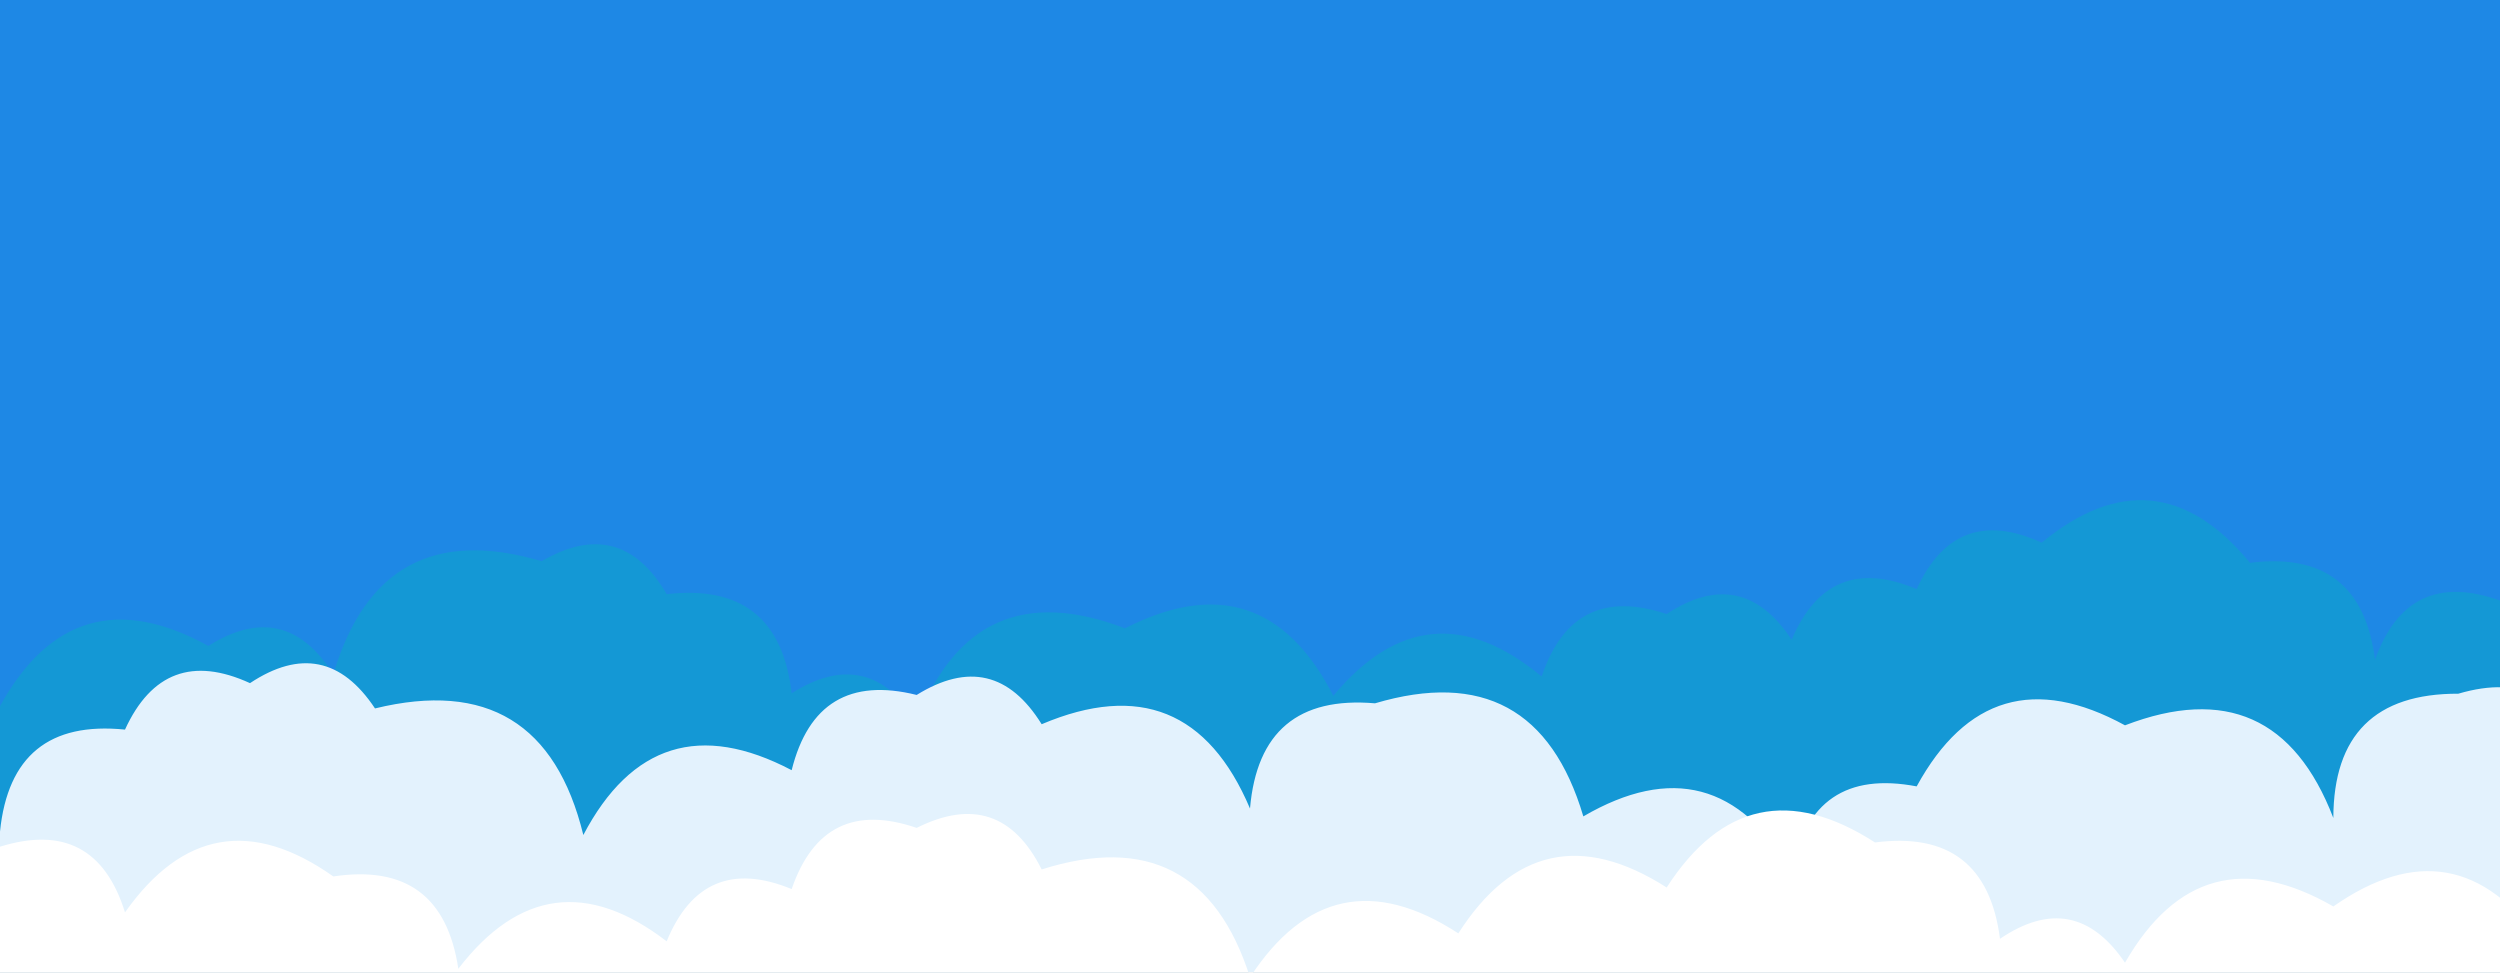
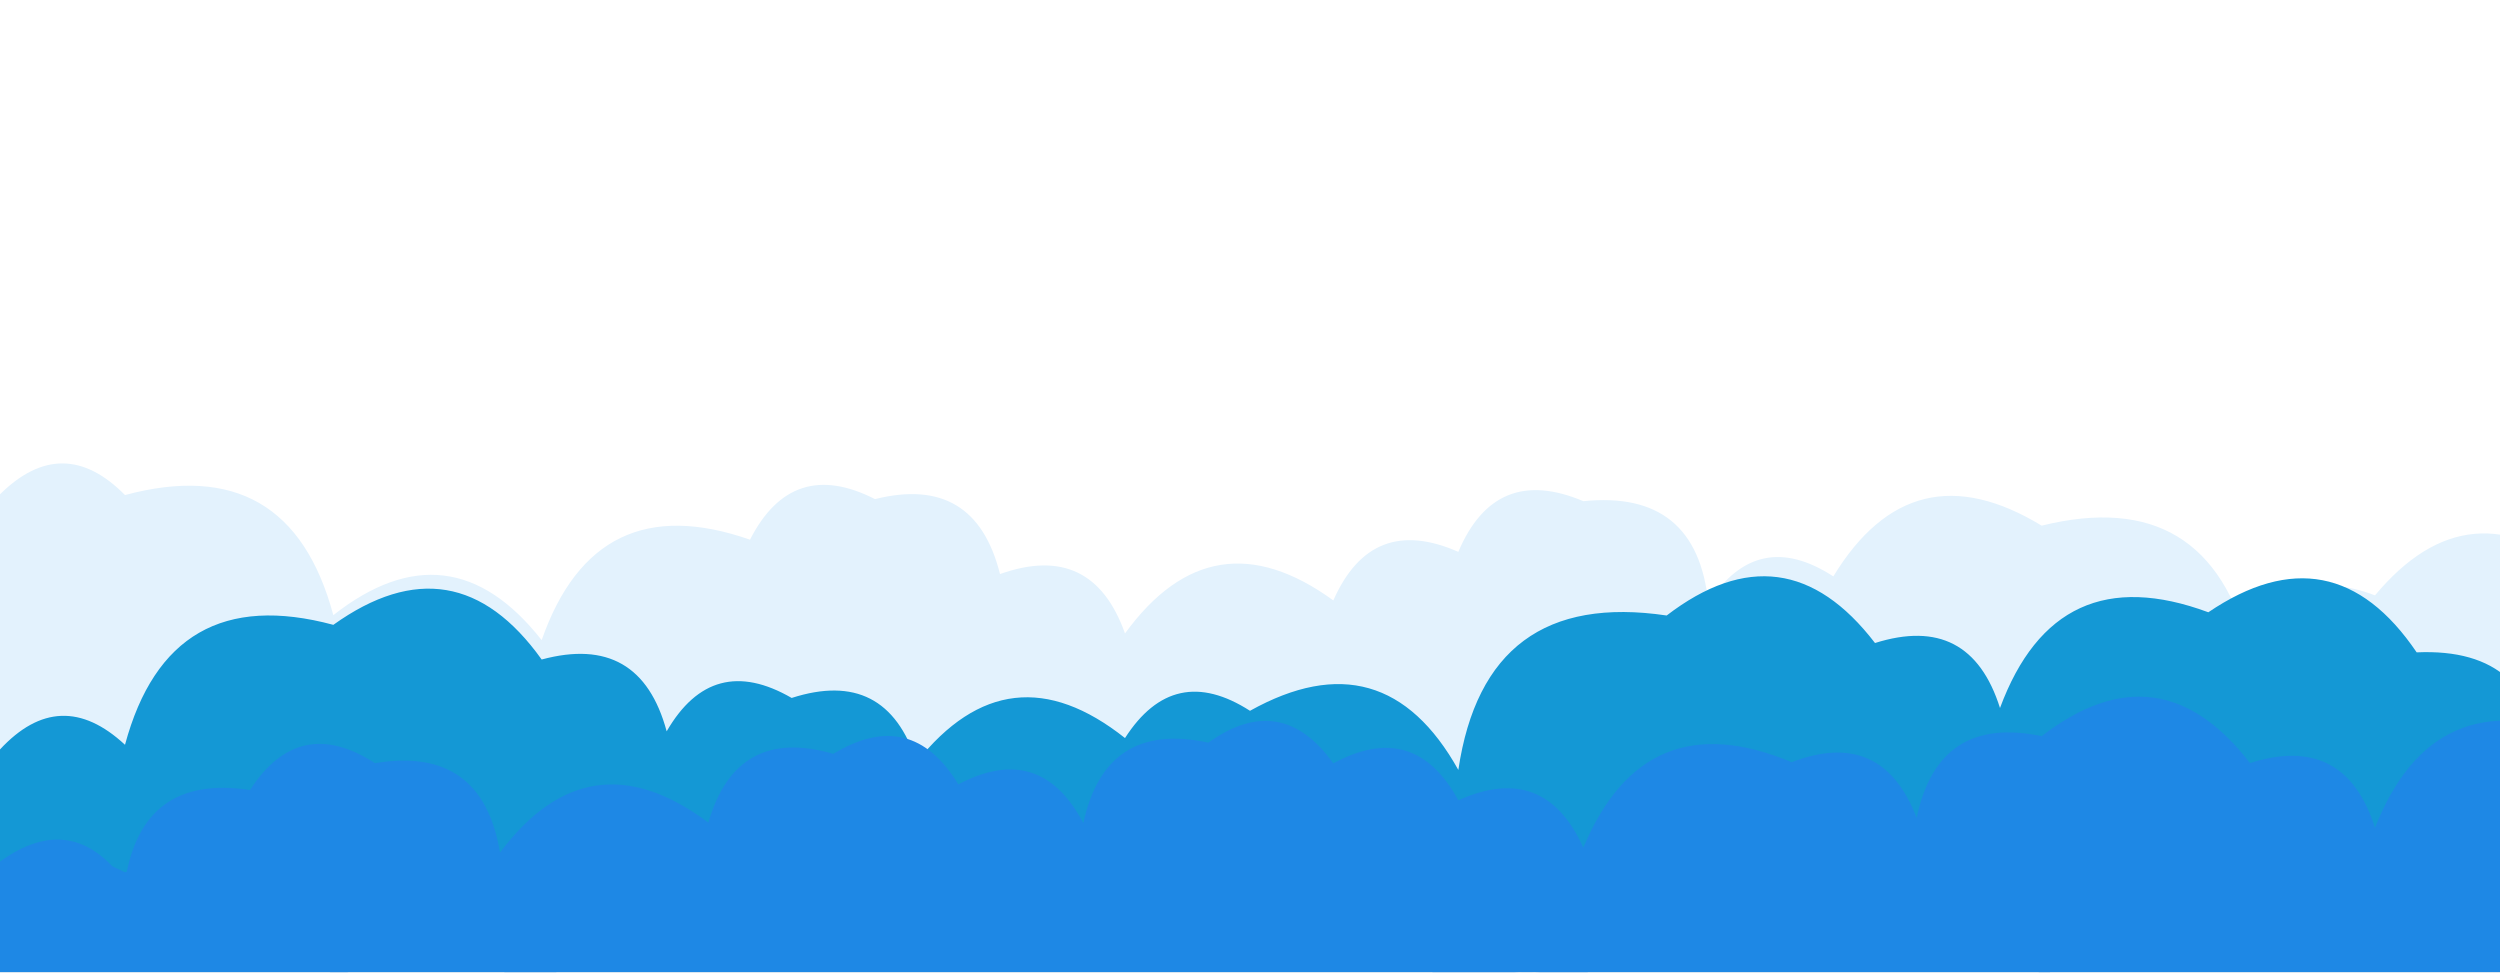
<svg xmlns="http://www.w3.org/2000/svg" version="1.1" width="1440" height="560" preserveAspectRatio="none" viewBox="0 0 1440 560">
-   <g mask="url(&quot;#SvgjsMask1021&quot;)" fill="none">
-     <rect width="1440" height="560" x="0" y="0" fill="rgba(30, 136, 229, 1)" />
-     <path d="M1512 560L0 560 L0 406.72Q42.67 329.39, 120 372.06Q164.18 344.24, 192 388.42Q219.42 295.84, 312 323.25Q357.49 296.74, 384 342.23Q448.55 334.78, 456 399.33Q500.05 371.38, 528 415.42Q561.25 328.67, 648 361.92Q727.43 321.36, 768 400.79Q822.45 335.24, 888 389.68Q906 335.69, 960 353.69Q1003.4 325.1, 1032 368.5Q1053.42 317.92, 1104 339.34Q1126.62 289.96, 1176 312.58Q1241.8 258.38, 1296 324.18Q1359.94 316.12, 1368 380.06Q1386.92 326.98, 1440 345.9Q1454.8 288.69, 1512 303.49z" fill="rgba(20, 152, 213, 1)" />
-     <path d="M1488 560L0 560 L0 478.96Q6.65 413.61, 72 420.25Q94.62 370.87, 144 393.49Q187.28 364.77, 216 408.06Q312.45 384.51, 336 480.96Q377.33 402.29, 456 443.63Q470.33 385.96, 528 400.29Q572.43 372.72, 600 417.15Q684.28 381.43, 720 465.71Q725.7 399.41, 792 405.11Q884.57 377.68, 912 470.24Q987.82 426.06, 1032 501.87Q1043.55 441.41, 1104 452.96Q1146.41 375.38, 1224 417.79Q1310.68 384.47, 1344 471.15Q1344.21 399.36, 1416 399.57Q1471.63 383.19, 1488 438.82z" fill="rgba(227, 242, 253, 1)" />
-     <path d="M1464 560L0 560 L0 487.7Q54.92 470.62, 72 525.53Q121.65 455.18, 192 504.83Q254.59 495.42, 264 558.01Q316.1 490.11, 384 542.2Q404.95 491.15, 456 512.1Q474.38 458.49, 528 476.87Q575.97 452.84, 600 500.8Q691.07 471.88, 720 562.95Q767.34 490.29, 840 537.62Q886.79 464.41, 960 511.2Q1007.03 438.23, 1080 485.25Q1143.75 477, 1152 540.75Q1194.88 511.63, 1224 554.51Q1267.81 478.32, 1344 522.12Q1414.59 472.71, 1464 543.3z" fill="rgba(255, 255, 255, 1)" />
+   <g mask="url(&quot;#SvgjsMask1011&quot;)" fill="none">
+     <rect width="1440" height="560" x="0" y="0" fill="rgba(255, 255, 255, 1)" />
+     <path d="M1488 560L0 560 L0 284.72Q36.21 248.94, 72 285.15Q166.59 259.74, 192 354.33Q259.19 301.52, 312 368.72Q343.07 279.79, 432 310.86Q456.31 263.18, 504 287.49Q561.59 273.08, 576 330.66Q629.11 311.76, 648 364.87Q698.49 295.36, 768 345.85Q790.01 295.86, 840 317.87Q861.4 267.27, 912 288.68Q977.32 282, 984 347.32Q1012.34 303.66, 1056 332.01Q1101.38 257.39, 1176 302.78Q1272.2 278.98, 1296 375.18Q1315.88 323.06, 1368 342.93Q1422.57 277.5, 1488 332.06z" fill="rgba(227, 242, 253, 1)" />
+     <path d="M1464 560L0 560 L0 431.68Q34.66 394.34, 72 429Q97.46 334.46, 192 359.91Q261.98 309.89, 312 379.88Q368.69 364.56, 384 421.25Q410.38 375.63, 456 402.02Q510.46 384.48, 528 438.94Q581.09 372.03, 648 425.12Q676.15 381.27, 720 409.42Q797.03 366.45, 840 443.48Q855.52 339, 960 354.53Q1027.92 302.45, 1080 370.38Q1134.71 353.1, 1152 407.81Q1184.43 320.24, 1272 352.67Q1343.55 304.22, 1392 375.76Q1460.95 372.71, 1464 441.66z" fill="rgba(20, 152, 213, 1)" />
+     <path d="M1488 560L0 560 L0 496.29Q41.77 466.06, 72 507.83Q81.62 445.45, 144 455.07Q172.25 411.32, 216 439.57Q277.77 429.34, 288 491.1Q339.36 422.46, 408 473.82Q424.2 418.02, 480 434.22Q524.78 407, 552 451.78Q599.16 426.94, 624 474.1Q636.83 414.94, 696 427.77Q737.97 397.74, 768 439.71Q814.63 414.34, 840 460.97Q889.65 438.62, 912 488.27Q947.38 403.64, 1032 439.02Q1084.03 419.05, 1104 471.09Q1116.47 411.56, 1176 424.03Q1243.75 371.78, 1296 439.53Q1350.64 422.17, 1368 476.82Q1401.89 390.71, 1488 424.6z" fill="rgba(30, 136, 229, 1)" />
+     <path d="M1488 560L0 560 L0 525.3Q24.59 477.88, 72 502.47Q163.89 474.37, 192 566.26Q260.37 514.63, 312 583Q325.75 524.75, 384 538.5Q436.43 470.93, 504 523.37Q555.51 454.88, 624 506.4Q677.7 488.1, 696 541.79Q737.62 511.41, 768 553.03Q820.05 533.08, 840 585.13Q869.25 542.38, 912 571.64Q931.51 471.15, 1032 490.66Q1078.09 464.75, 1104 510.83Q1172.15 506.99, 1176 575.14Q1190.21 517.35, 1248 531.56Q1298.91 462.47, 1368 513.38Q1463.34 488.72, 1488 584.06z" fill="rgba(30, 136, 229, 1)" />
  </g>
  <defs>
-     <mask id="SvgjsMask1021">
+     <mask id="SvgjsMask1011">
      <rect width="1440" height="560" fill="#ffffff" />
    </mask>
  </defs>
</svg>
